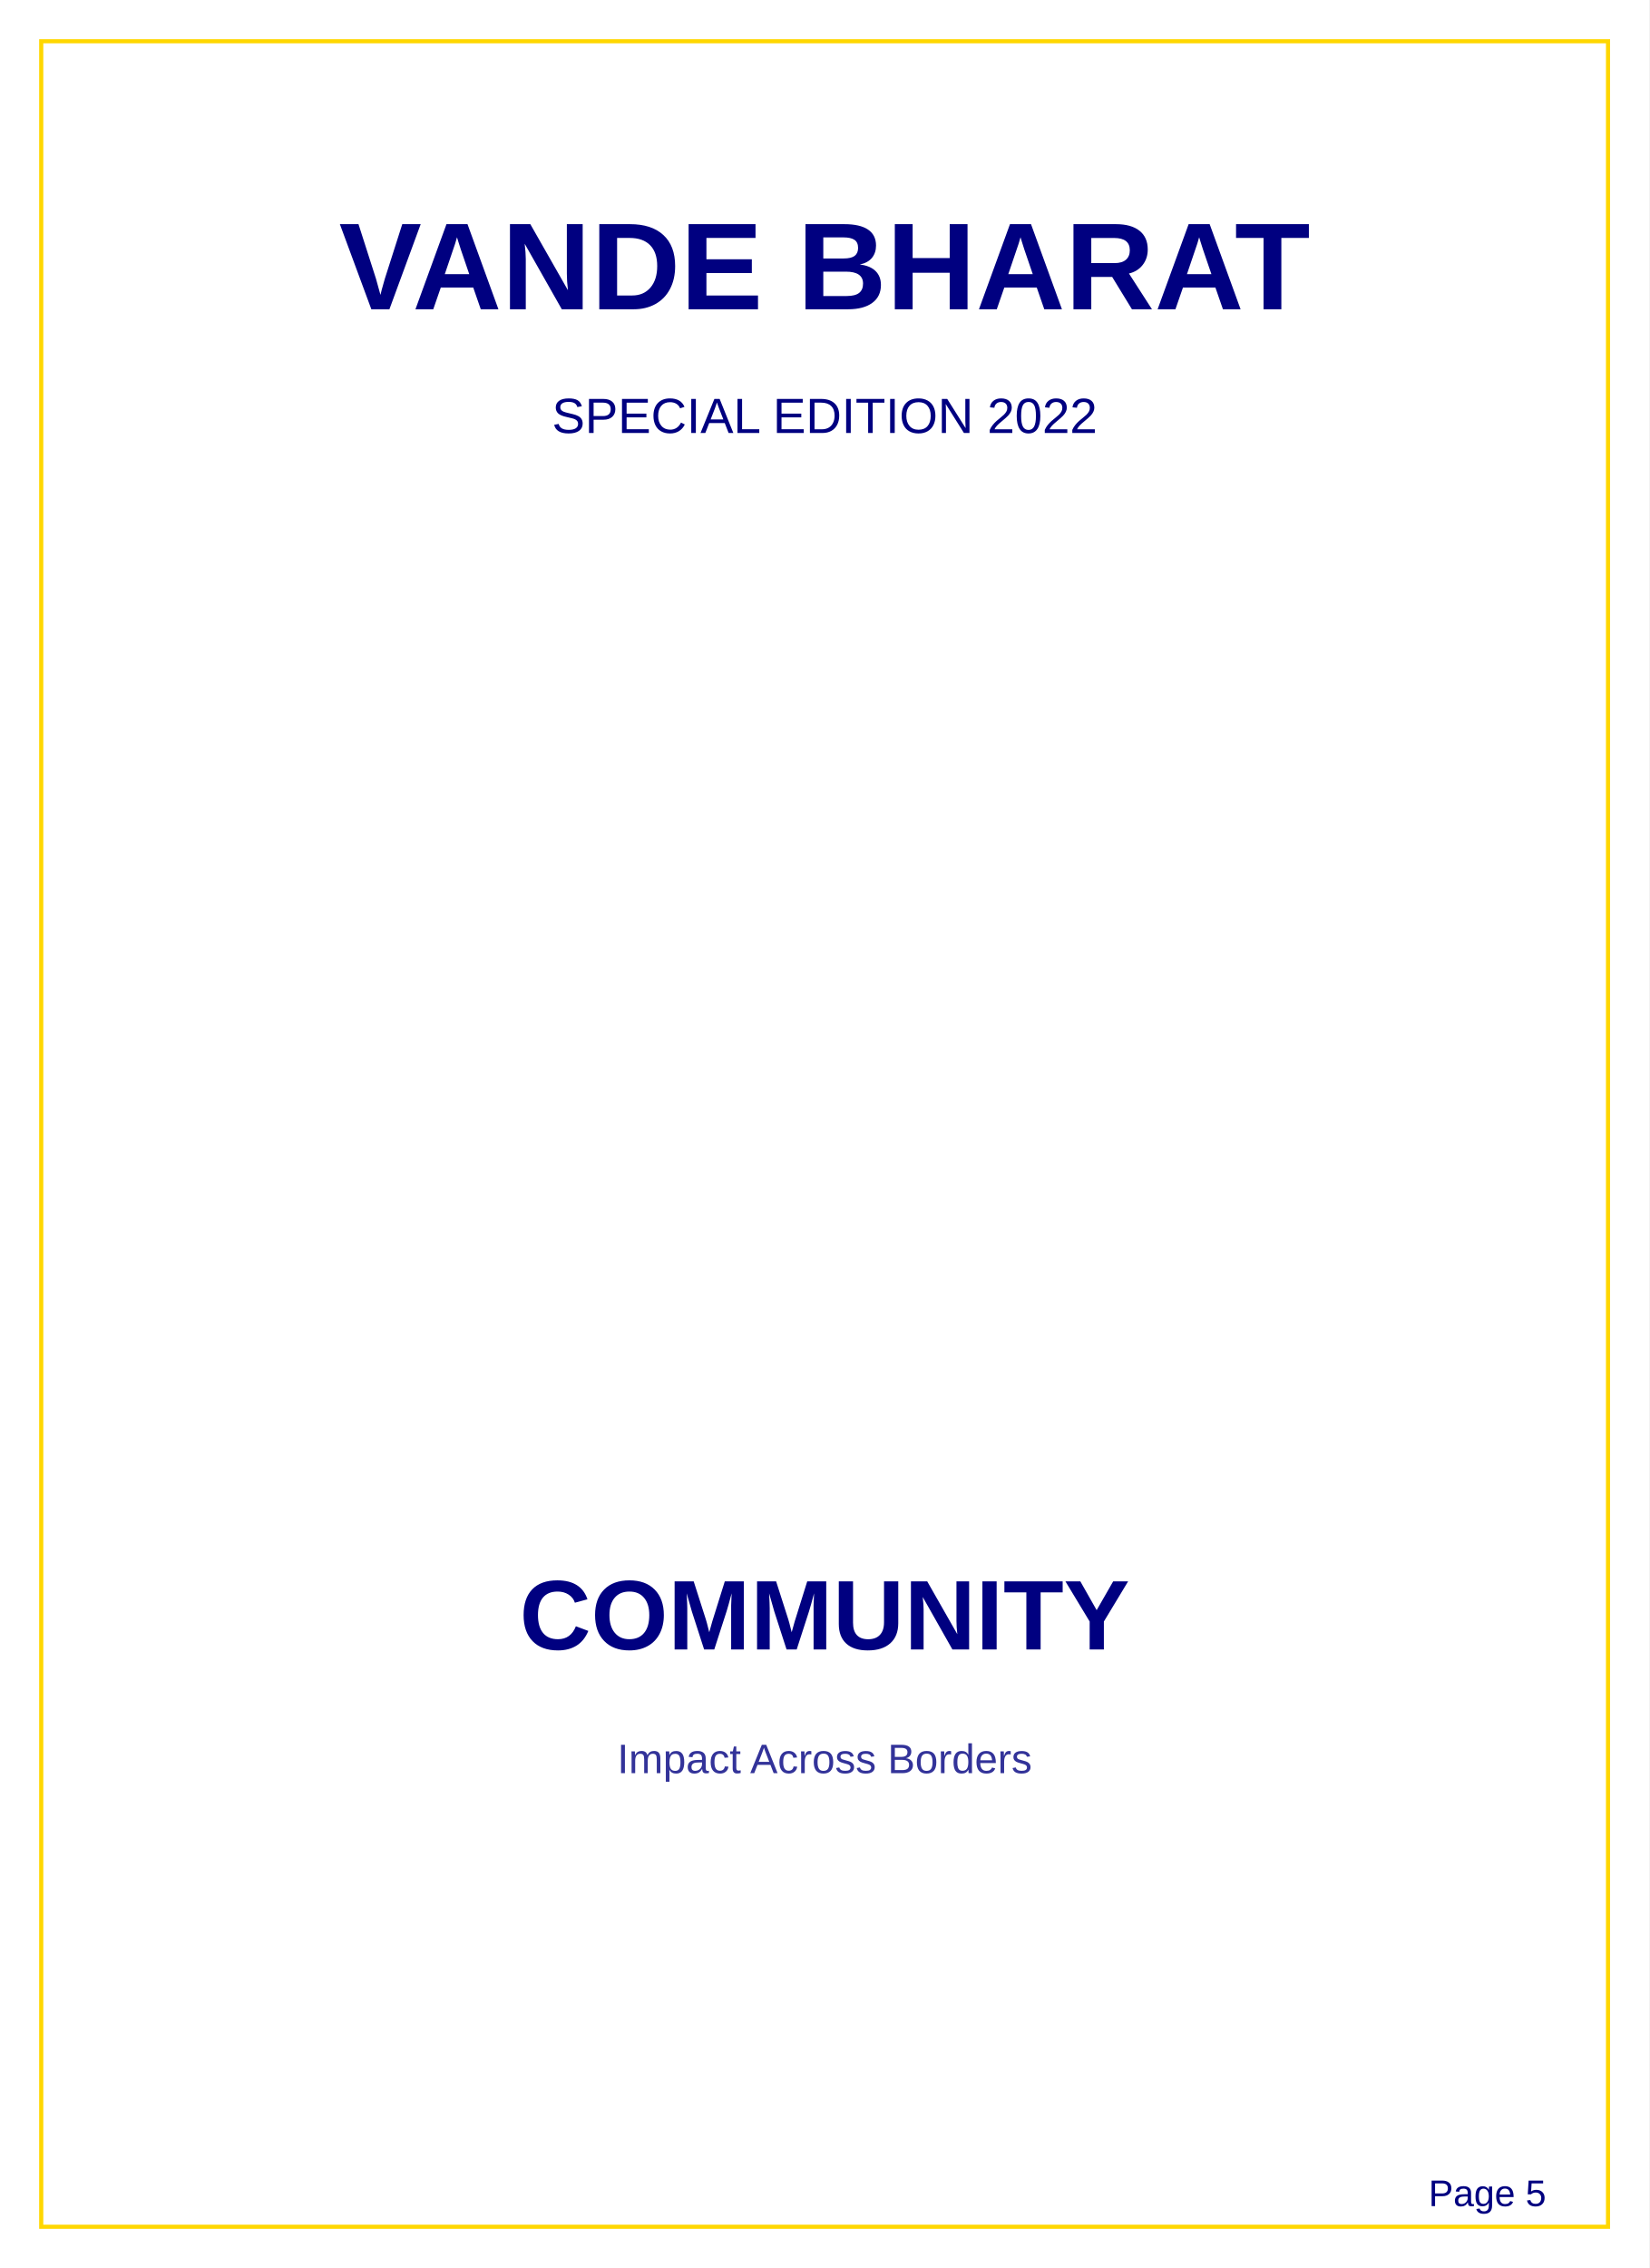
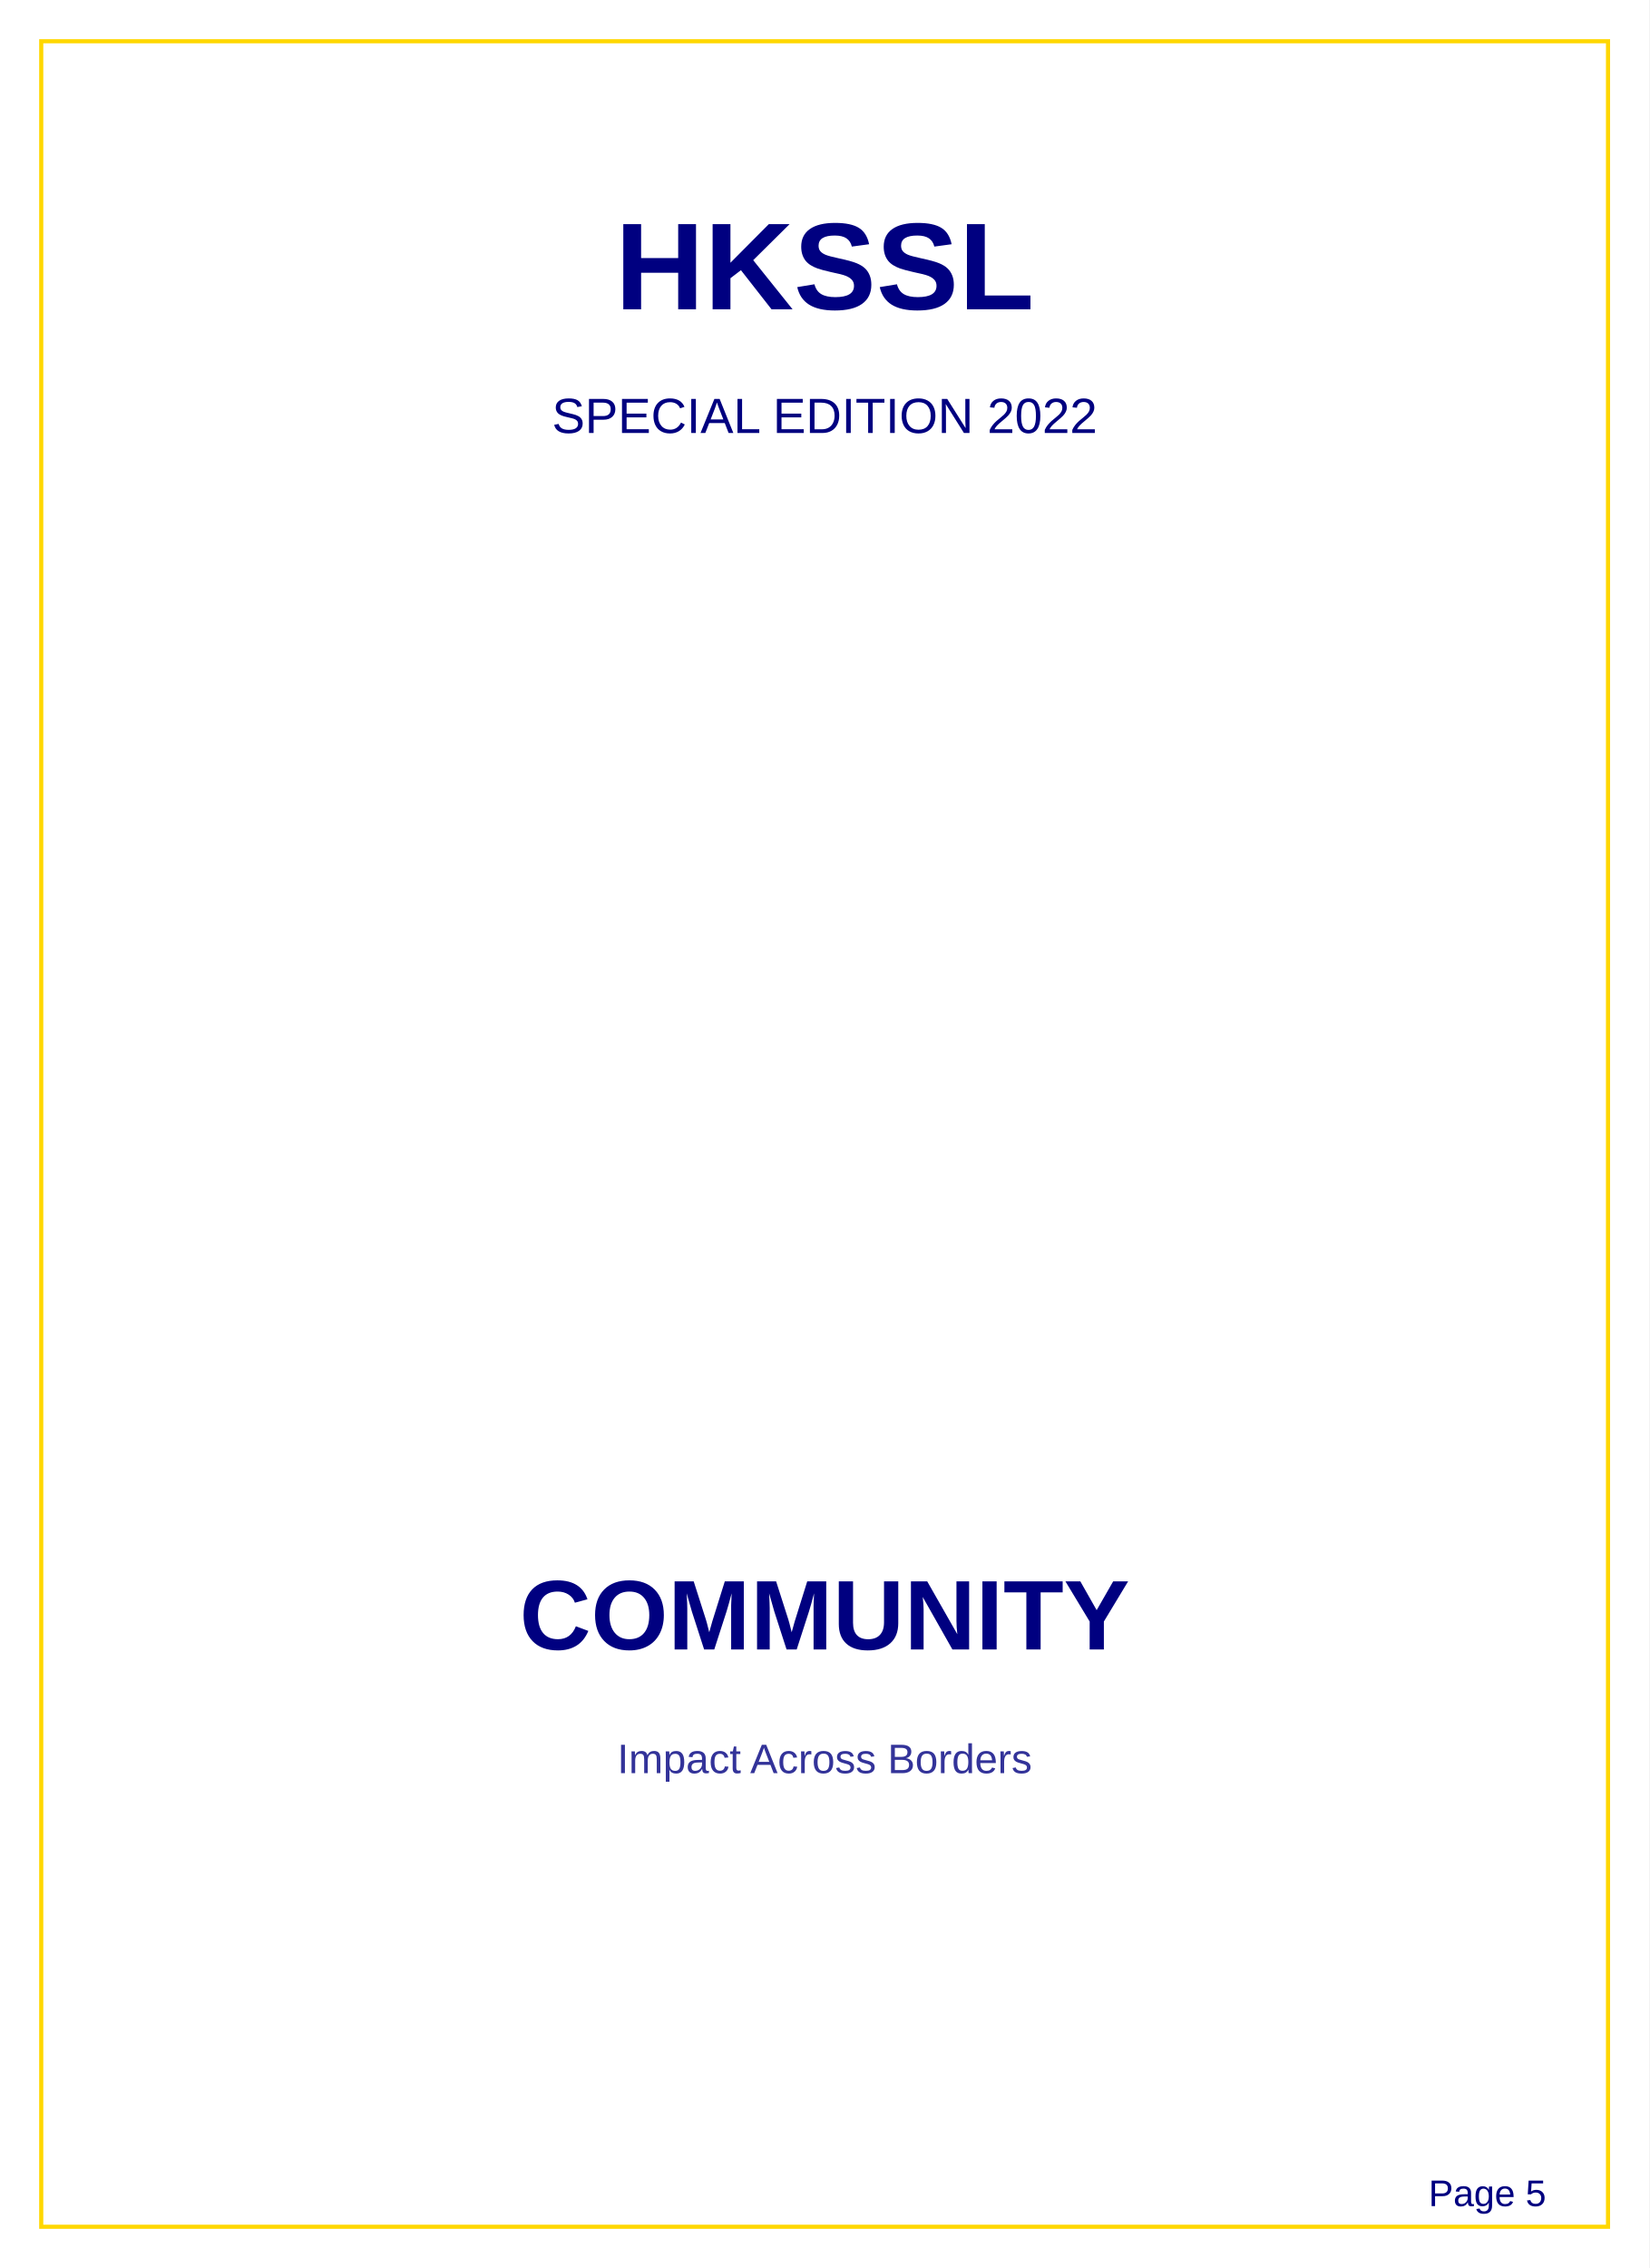
<svg xmlns="http://www.w3.org/2000/svg" width="800" height="1100">
  <rect width="800" height="1100" fill="#FFFFFF" />
  <rect width="760" height="1060" x="20" y="20" fill="none" stroke="#FFD700" stroke-width="2" />
-   <text x="400" y="150" font-family="Arial, sans-serif" font-size="60" font-weight="bold" fill="#000080" text-anchor="middle">VANDE BHARAT</text>
+   <text x="400" y="150" font-family="Arial, sans-serif" font-size="60" font-weight="bold" fill="#000080" text-anchor="middle">HKSSL</text>
  <text x="400" y="210" font-family="Arial, sans-serif" font-size="24" fill="#000080" text-anchor="middle">SPECIAL EDITION 2022</text>
  <circle cx="400" cy="550" r="150" fill="white" opacity="0.1" />
  <text x="400" y="800" font-family="Arial, sans-serif" font-size="48" font-weight="bold" fill="#000080" text-anchor="middle">COMMUNITY</text>
  <text x="400" y="860" font-family="Arial, sans-serif" font-size="20" fill="#000080" text-anchor="middle" opacity="0.8">Impact Across Borders</text>
  <text x="750" y="1070" font-family="Arial, sans-serif" font-size="18" fill="#000080" text-anchor="end">Page 5</text>
</svg>
